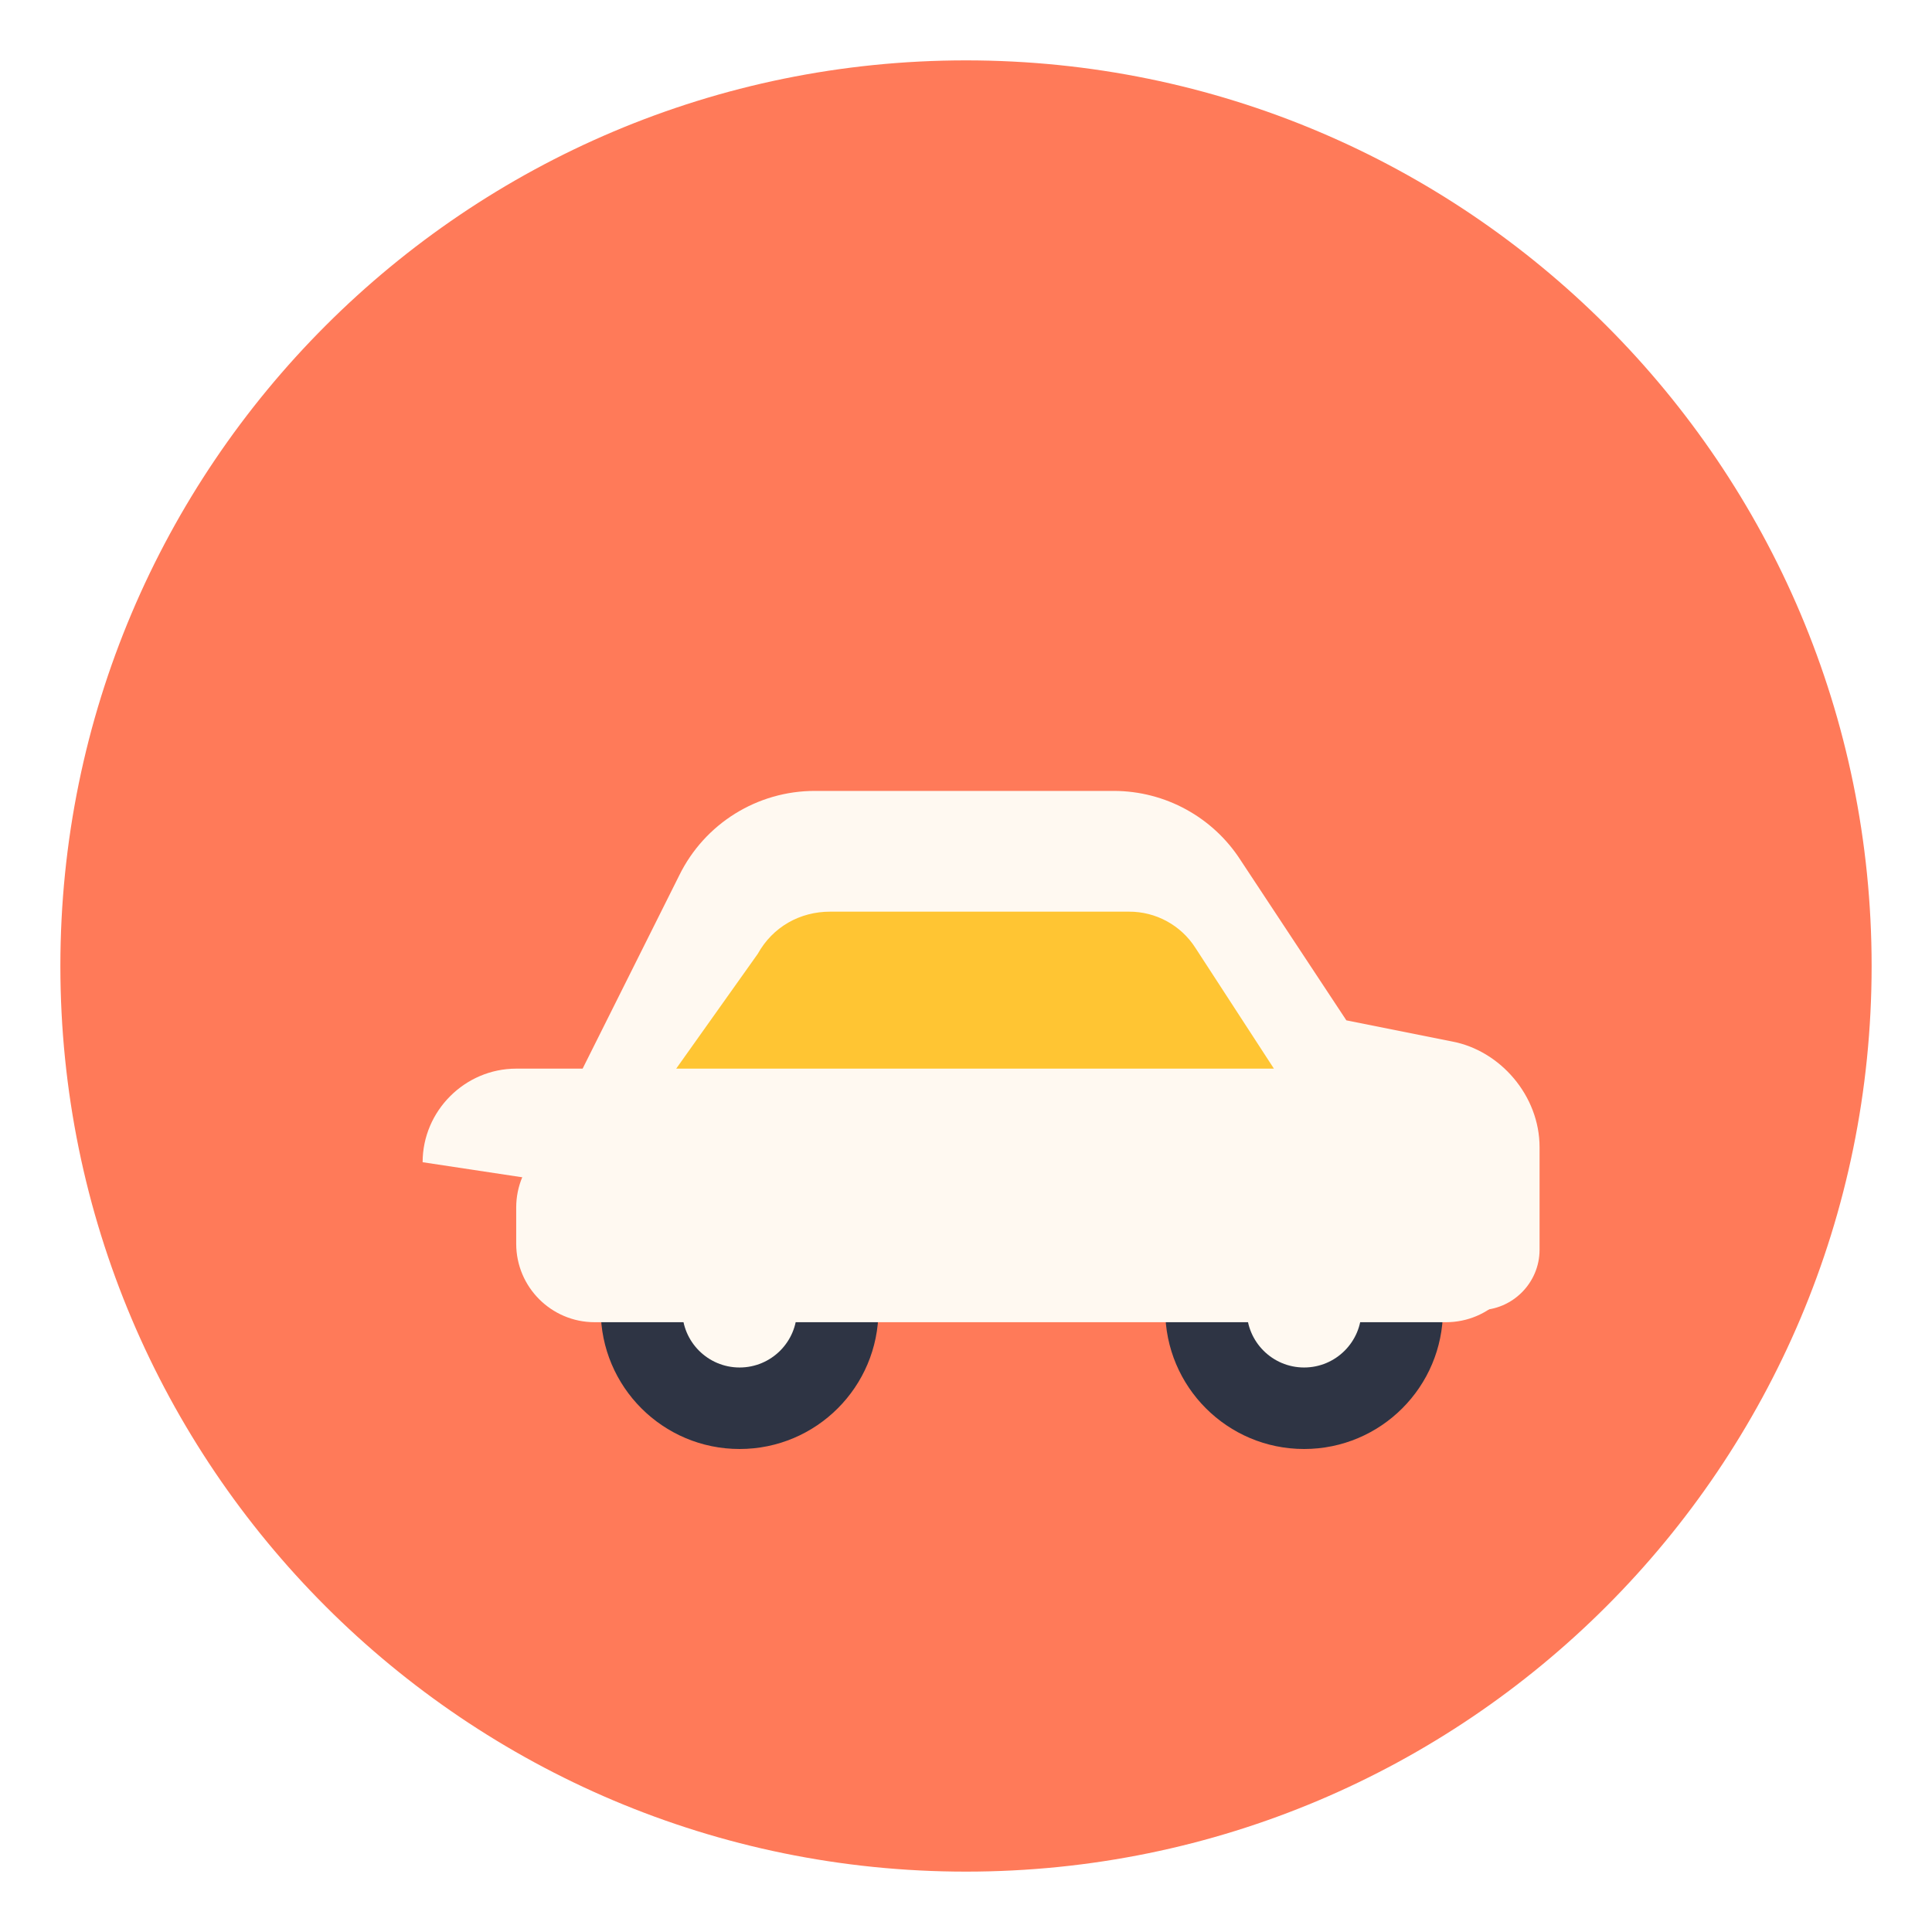
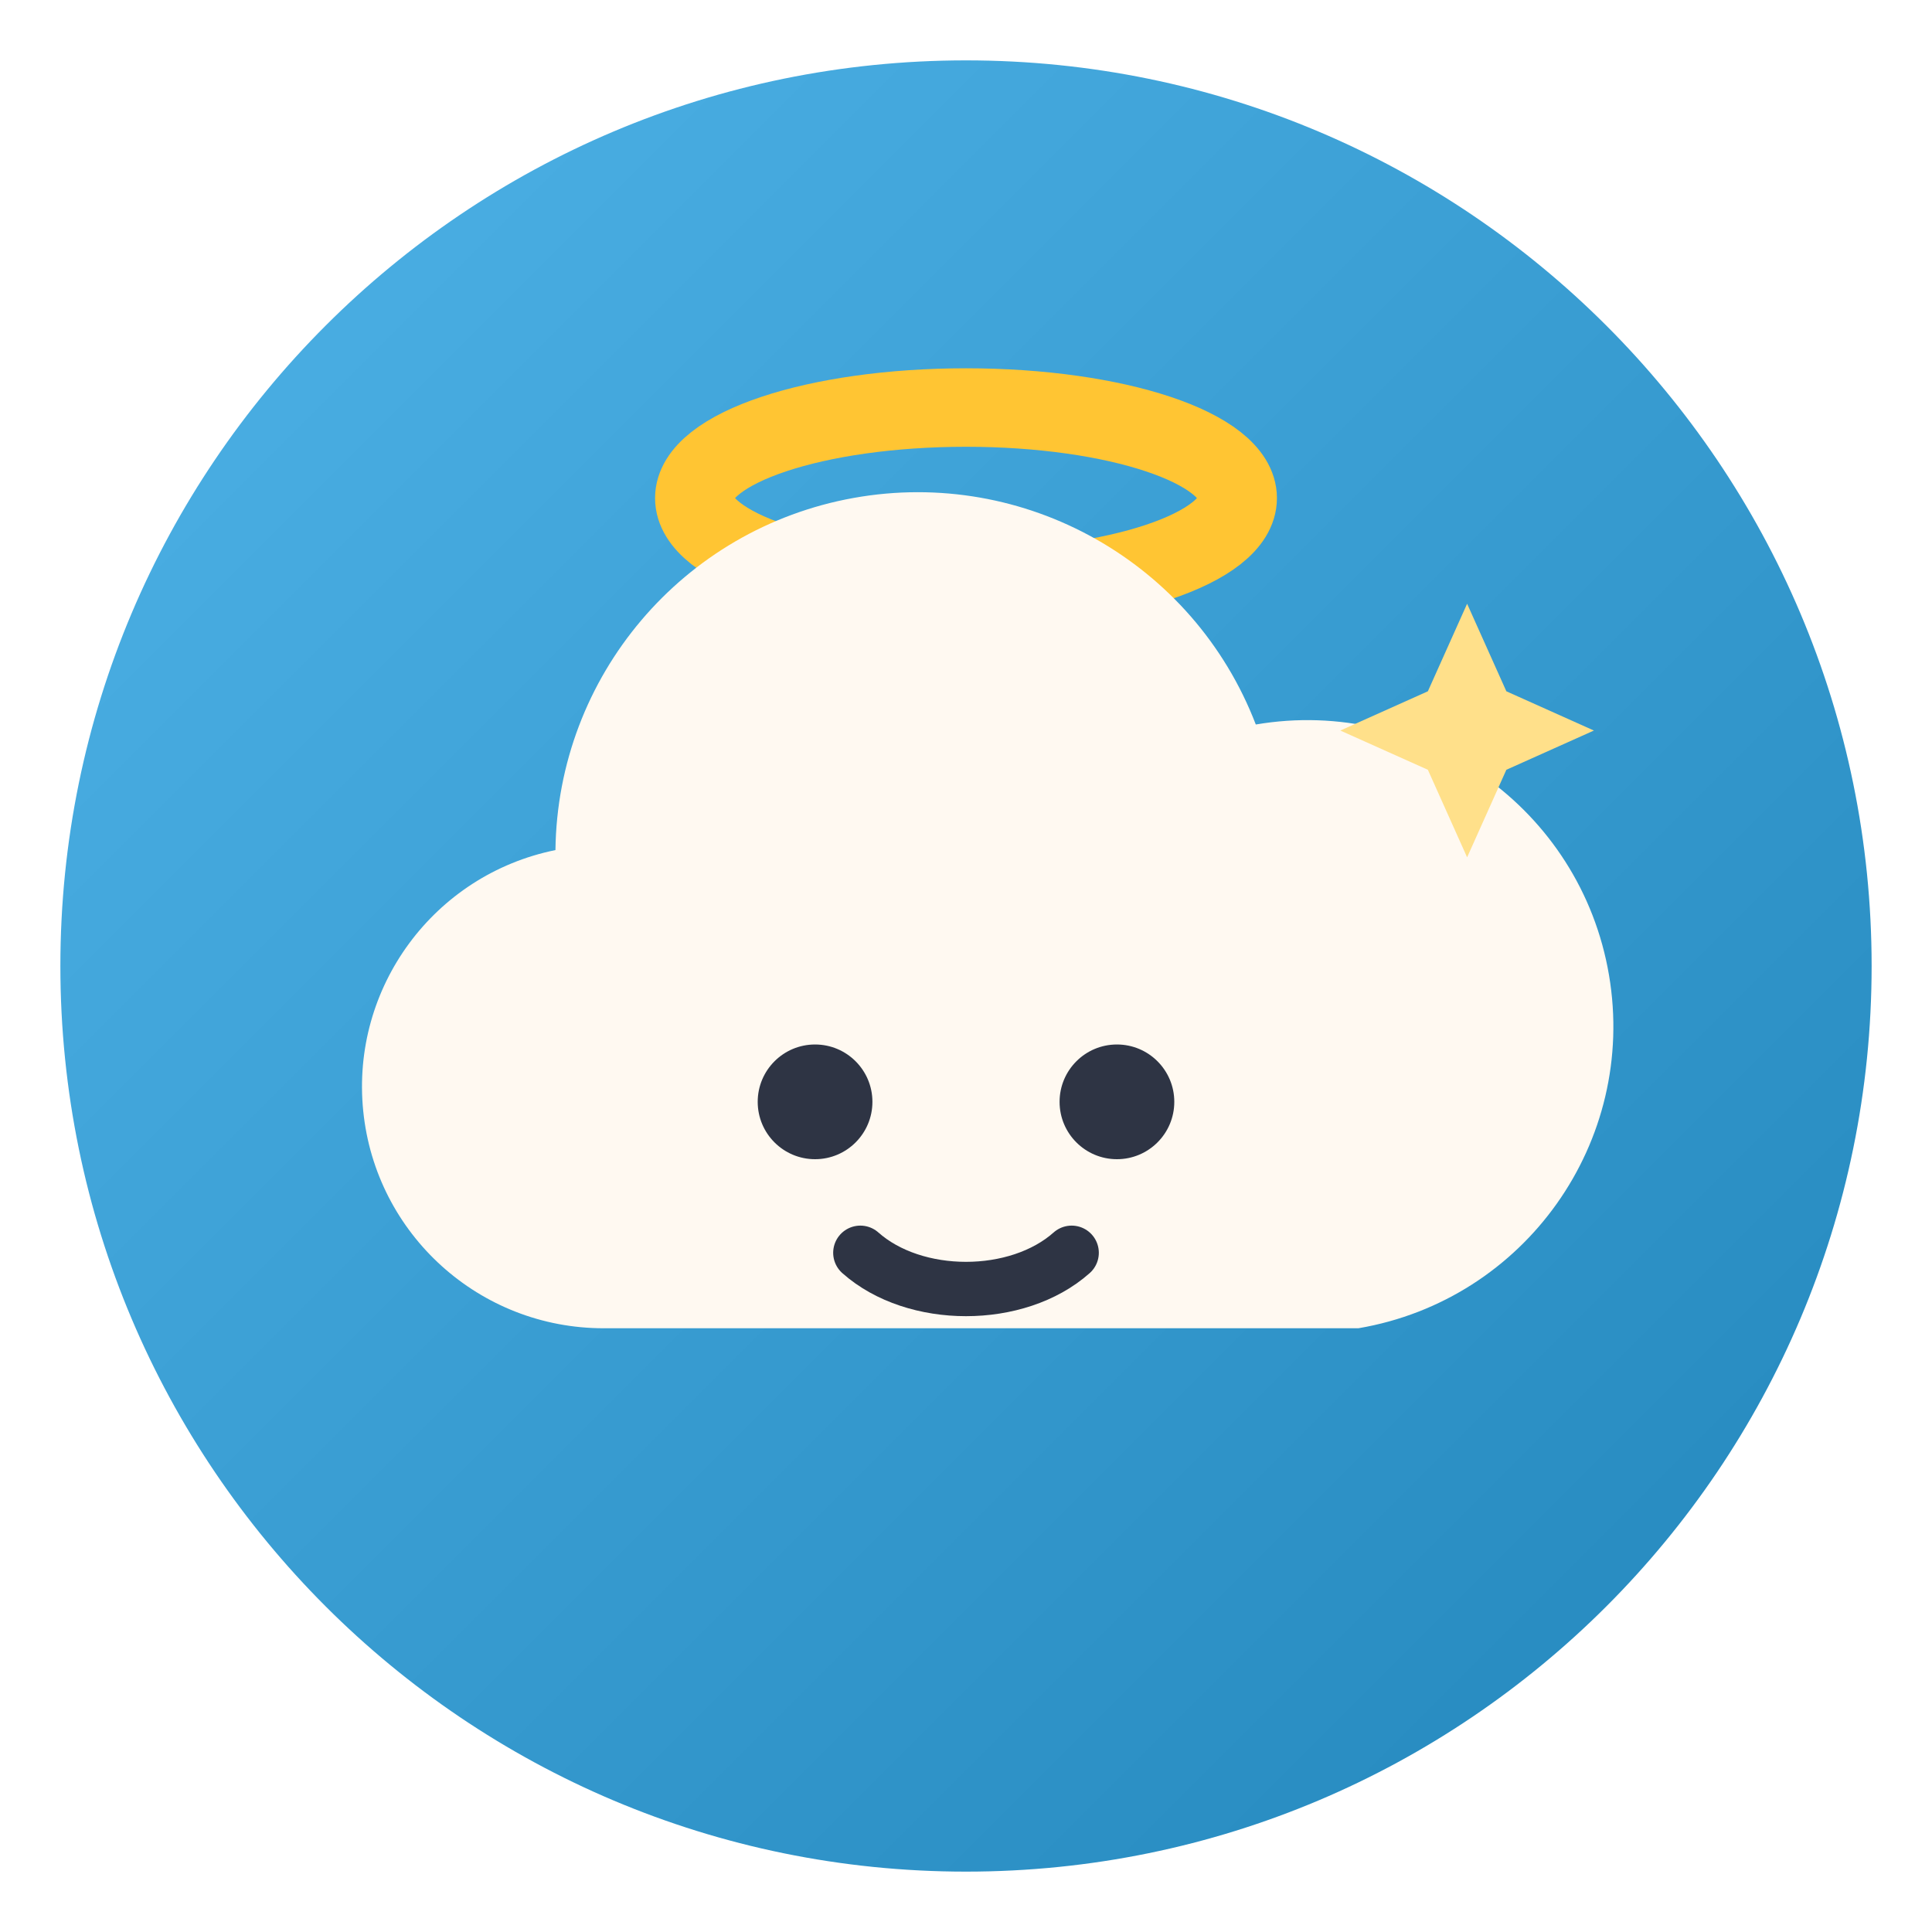
<svg xmlns="http://www.w3.org/2000/svg" viewBox="0 0 64 64">
-   <circle cx="32" cy="32" r="30" fill="#FF7A59" />
-   <path d="M14 38.5c0-1.7 1.4-3.1 3.1-3.1h2.2l3.2-6.4a5 5 0 0 1 4.5-2.8h9.9a5 5 0 0 1 4.2 2.3l3.5 5.3 3.5.7c1.6.3 2.9 1.8 2.9 3.5v3.4c0 1.1-.9 2-2 2h-2.6" fill="#FFF9F1" />
-   <circle cx="24.5" cy="43.4" r="4.6" fill="#2E3444" />
-   <circle cx="24.5" cy="43.4" r="1.9" fill="#FFF9F1" />
-   <circle cx="43.2" cy="43.4" r="4.6" fill="#2E3444" />
-   <circle cx="43.2" cy="43.4" r="1.9" fill="#FFF9F1" />
-   <path d="M22.4 35.4h19.8l-2.6-4a2.6 2.6 0 0 0-2.2-1.2h-9.9c-1 0-1.9.5-2.4 1.4l-2.7 3.8Z" fill="#FFC533" />
-   <rect x="17.1" y="37.4" width="33.4" height="6.4" rx="2.6" fill="#FFF9F1" />
+   <defs>
+     <linearGradient id="lhGrad" x1="0" y1="0" x2="1" y2="1">
+       <stop offset="0" stop-color="#4FB3E8" />
+       <stop offset="1" stop-color="#2286BB" />
+     </linearGradient>
+   </defs>
+   <circle cx="32" cy="32" r="30" fill="url(#lhGrad)" />
+   <ellipse cx="32" cy="16.5" rx="9" ry="3" fill="none" stroke="#FFC533" stroke-width="2.6" />
+   <path d="M45 44H20a8 8 0 0 1-1.6-15.84A12 12 0 0 1 41.6 24 9 9 0 0 1 45 44Z" fill="#FFF9F1" />
+   <path d="M48.6 20l1.3 2.9 2.9 1.3-2.9 1.3-1.3 2.9-1.3-2.9-2.9-1.3 2.9-1.3Z" fill="#FFE08A" />
+   <circle cx="27" cy="36.5" r="1.9" fill="#2E3444" />
+   <circle cx="37" cy="36.5" r="1.9" fill="#2E3444" />
+   <path d="M28.5 41.5c1.8 1.6 5.2 1.6 7 0" stroke="#2E3444" stroke-width="1.8" fill="none" stroke-linecap="round" />
</svg>
